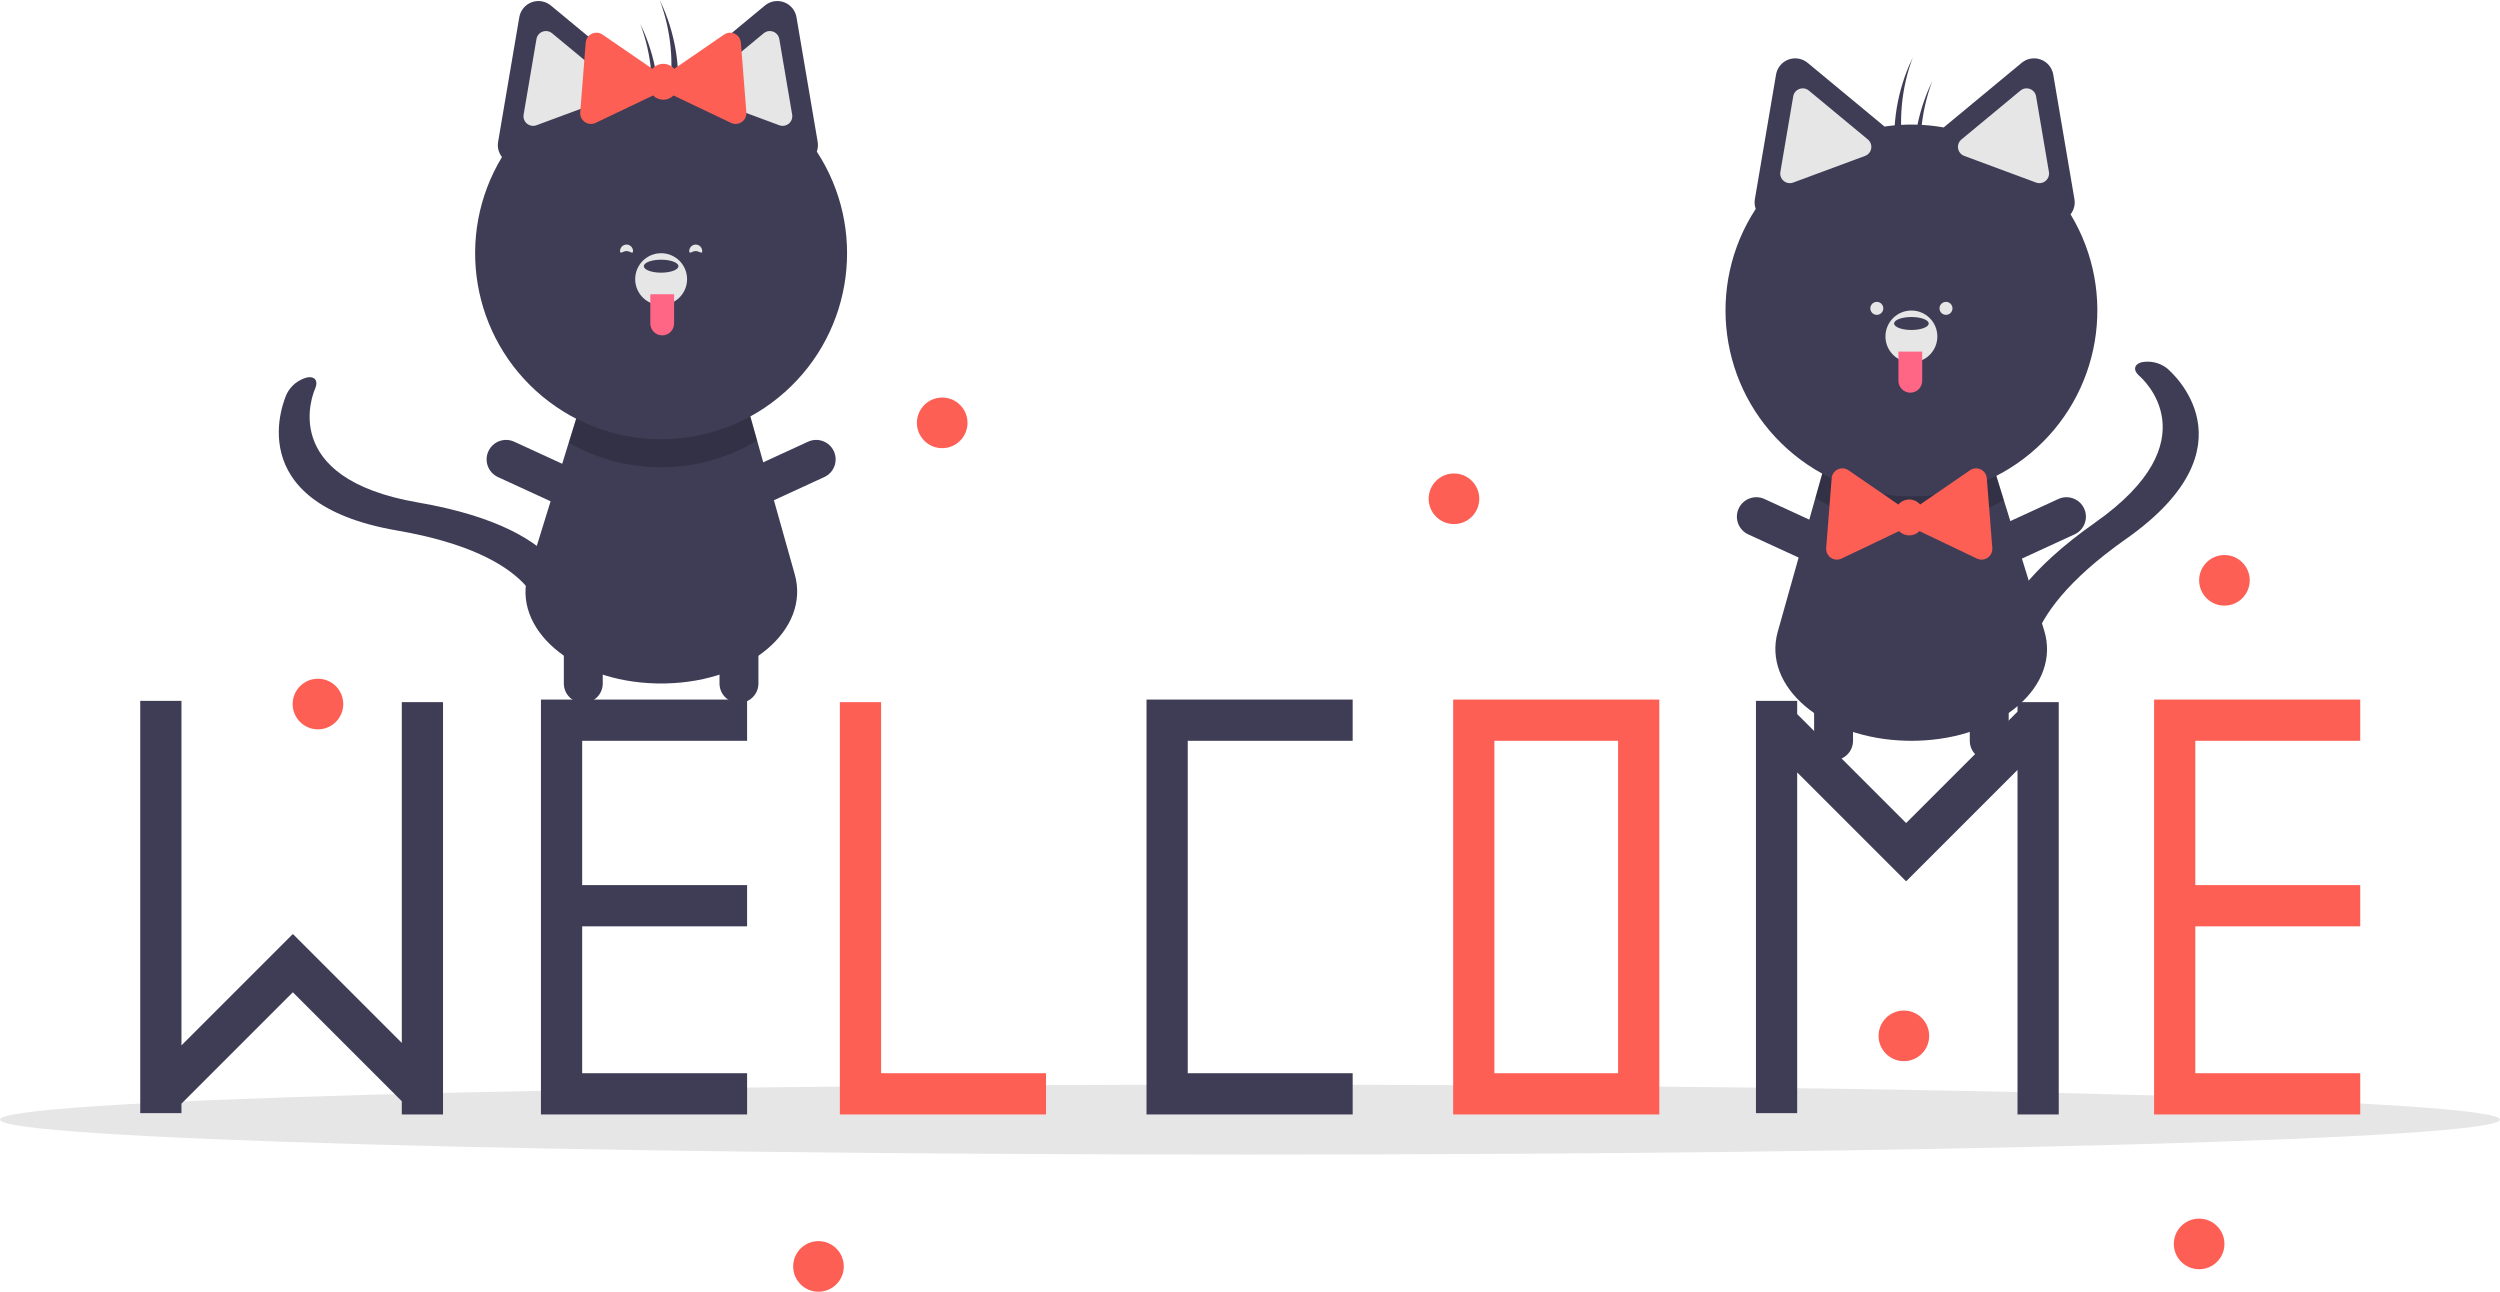
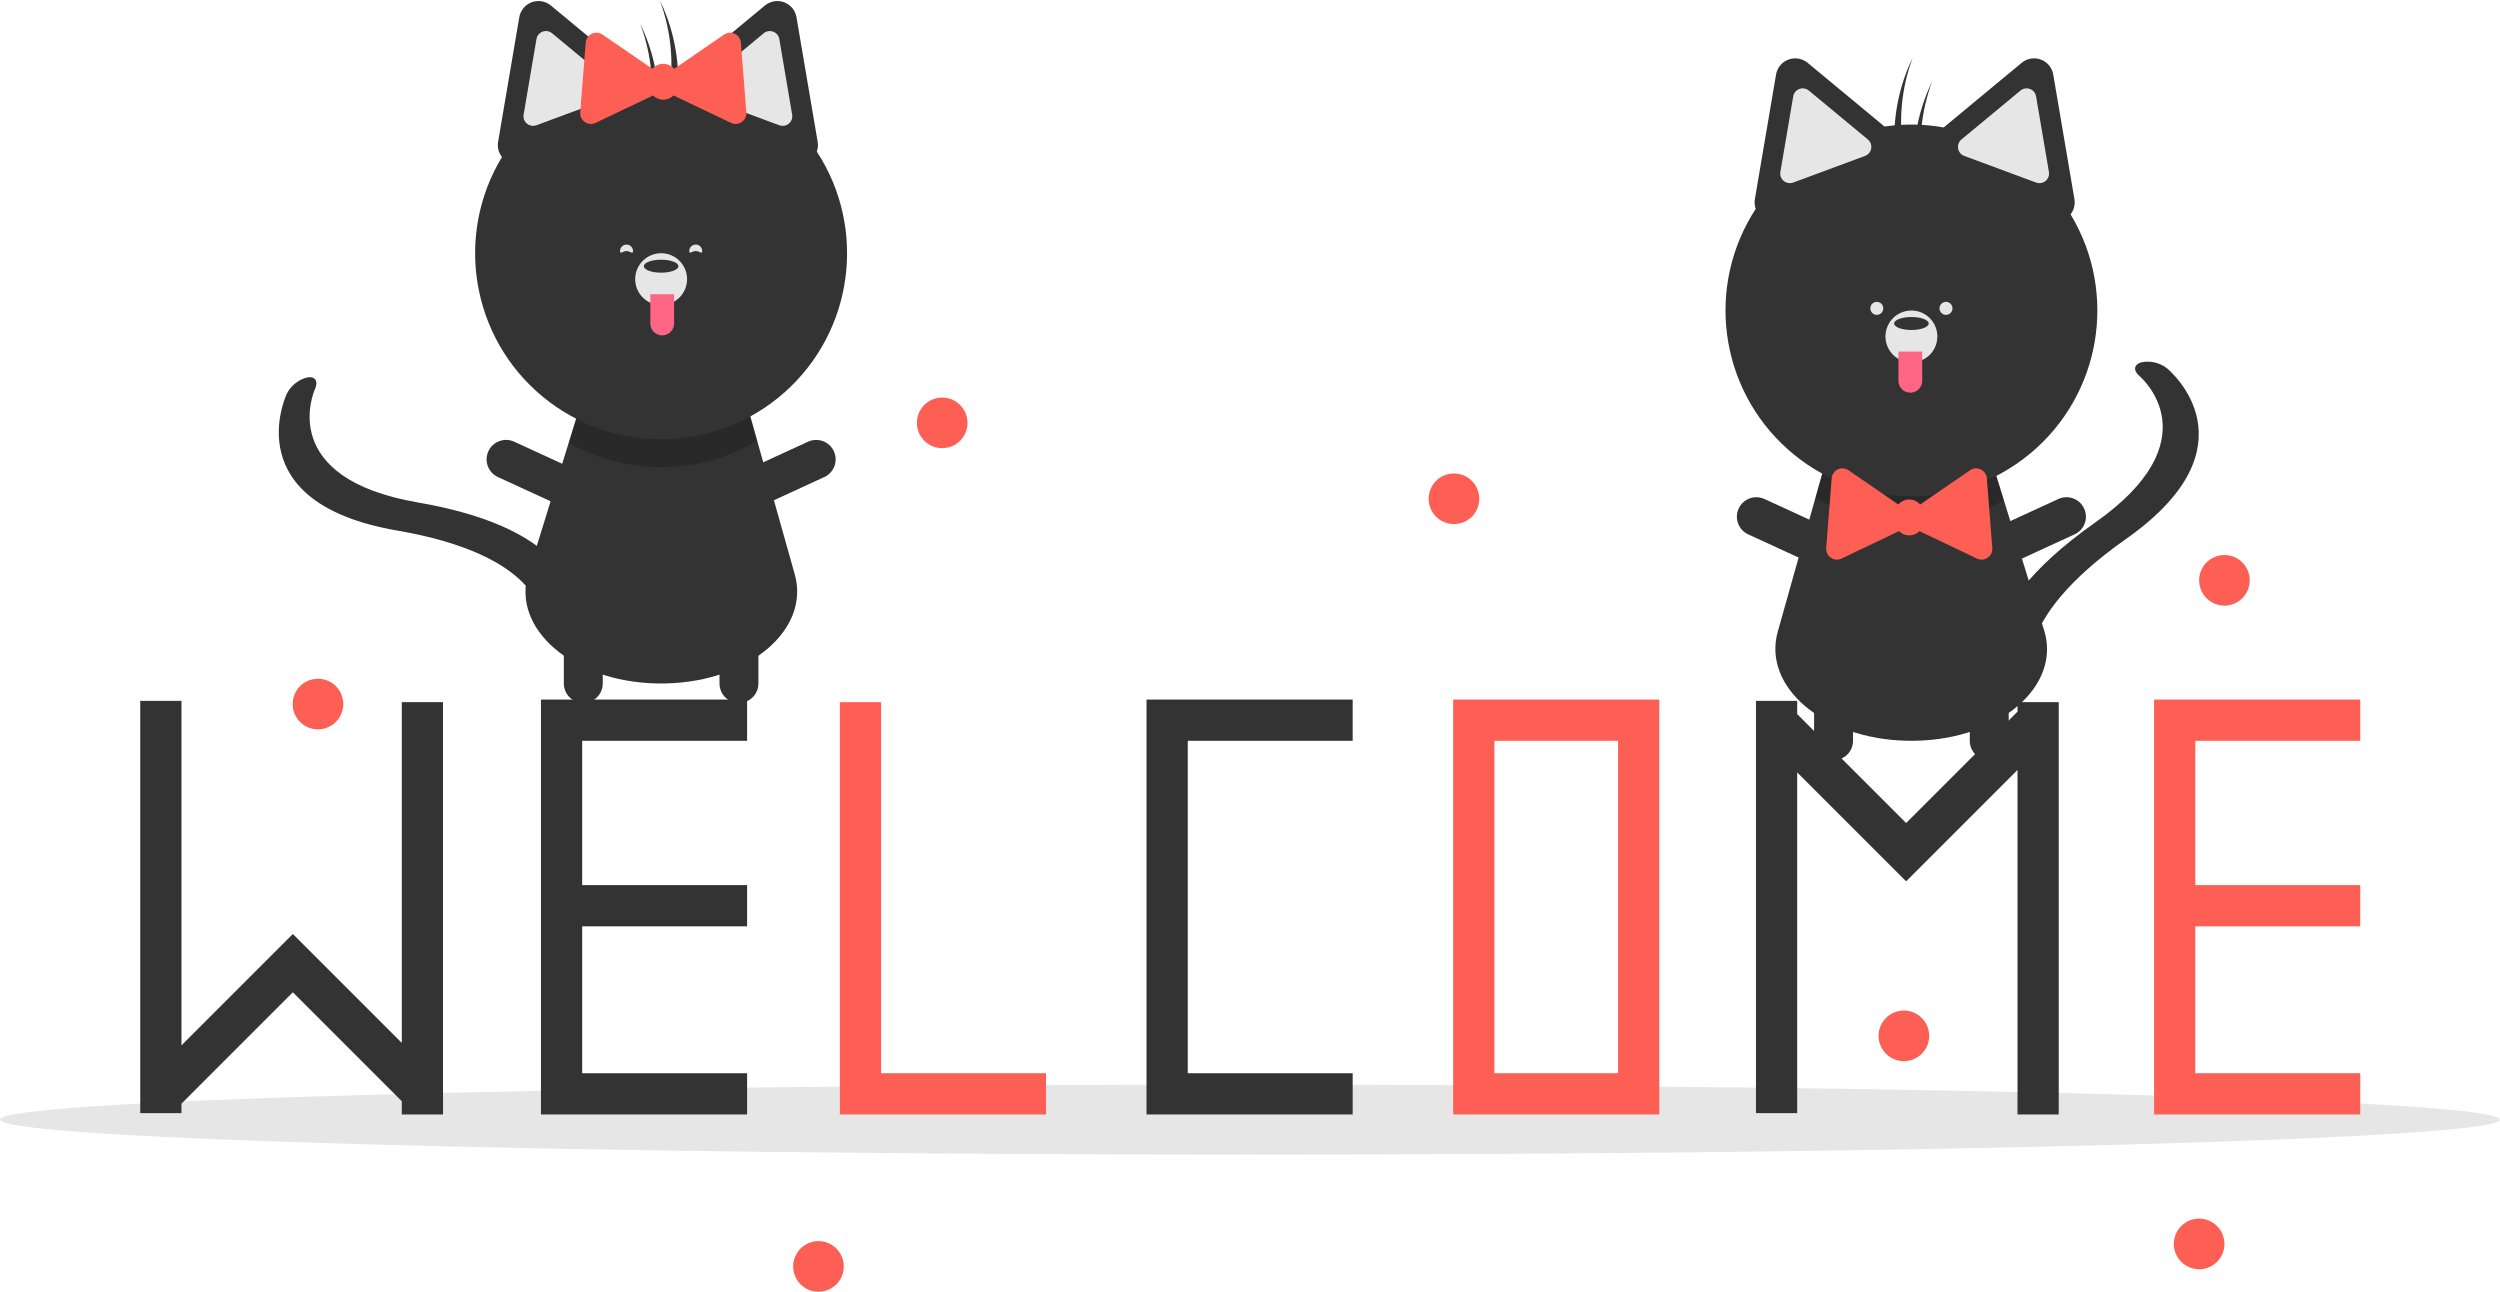
<svg xmlns="http://www.w3.org/2000/svg" id="a767eac7-073f-42f5-be07-7b01228cc98c" data-name="Layer 1" width="889.076" height="459.38" viewBox="0 0 889.076 459.38">
  <ellipse cx="444.538" cy="398.169" rx="444.538" ry="12.435" fill="#e6e6e6" />
-   <path d="M836.907,483.742c-.561.008-1.123.015-1.692.015s-1.13-.008-1.692-.015c-29.757-.677-51.326-19.269-45.836-38.777l13.387-47.589,3.383-12.041,59.976,1.023,3.645,11.78,14.348,46.366C888.502,464.119,866.934,483.065,836.907,483.742Z" transform="translate(-155.4622 -220.3102)" fill="#3f3d56" />
+   <path d="M836.907,483.742c-.561.008-1.123.015-1.692.015s-1.13-.008-1.692-.015c-29.757-.677-51.326-19.269-45.836-38.777l13.387-47.589,3.383-12.041,59.976,1.023,3.645,11.78,14.348,46.366C888.502,464.119,866.934,483.065,836.907,483.742Z" transform="translate(-155.4622 -220.3102)" fill="#333" />
  <path d="M868.079,398.137a66.201,66.201,0,0,1-67.004-.761l3.383-12.041,59.976,1.023Z" transform="translate(-155.4622 -220.3102)" opacity="0.2" />
-   <path d="M865.548,446.544c2.591-9.656,11.106-23.585,34.987-40.38,41.648-29.294,16.803-51.259,15.727-52.18-2.258-1.93-1.925-4.098.775-4.839a11.224,11.224,0,0,1,9.034,2.103c1.348,1.115,32.459,27.683-14.537,60.734-42.295,29.75-33.302,49.169-33.199,49.355,1.133,2.077-.684,3.739-4.063,3.716s-7.039-1.723-8.176-3.797C865.856,460.818,863.135,455.533,865.548,446.544Z" transform="translate(-155.4622 -220.3102)" fill="#3f3d56" />
-   <path d="M807.534,490.677a6.92,6.92,0,0,1-6.92-6.92V453.769a6.92,6.92,0,0,1,13.841,0v29.988A6.92,6.92,0,0,1,807.534,490.677Z" transform="translate(-155.4622 -220.3102)" fill="#3f3d56" />
-   <path d="M813.602,419.484a6.92,6.92,0,0,1-9.179,3.394l-27.243-12.534a6.92,6.92,0,0,1,5.785-12.574l27.243,12.534A6.92,6.92,0,0,1,813.602,419.484Z" transform="translate(-155.4622 -220.3102)" fill="#3f3d56" />
-   <path d="M856.829,419.484a6.92,6.92,0,0,0,9.179,3.394l27.243-12.534a6.92,6.92,0,0,0-5.785-12.574l-27.243,12.534A6.92,6.92,0,0,0,856.829,419.484Z" transform="translate(-155.4622 -220.3102)" fill="#3f3d56" />
-   <path d="M862.897,490.677a6.92,6.92,0,0,0,6.92-6.92V453.769a6.92,6.92,0,1,0-13.841,0v29.988A6.92,6.92,0,0,0,862.897,490.677Z" transform="translate(-155.4622 -220.3102)" fill="#3f3d56" />
-   <path d="M891.818,296.535a6.806,6.806,0,0,0,1.373-5.408l-3.766-22.157-3.766-22.157a6.913,6.913,0,0,0-11.226-4.164L857.127,256.988l-10.426,8.64a65.694,65.694,0,0,0-21.047-.317l-10.043-8.322-17.305-14.34a6.913,6.913,0,0,0-11.226,4.164l-3.766,22.157-3.766,22.157a6.844,6.844,0,0,0,.301,3.474,66.118,66.118,0,1,0,111.969,1.935Z" transform="translate(-155.4622 -220.3102)" fill="#3f3d56" />
+   <path d="M865.548,446.544c2.591-9.656,11.106-23.585,34.987-40.38,41.648-29.294,16.803-51.259,15.727-52.18-2.258-1.93-1.925-4.098.775-4.839a11.224,11.224,0,0,1,9.034,2.103c1.348,1.115,32.459,27.683-14.537,60.734-42.295,29.75-33.302,49.169-33.199,49.355,1.133,2.077-.684,3.739-4.063,3.716s-7.039-1.723-8.176-3.797C865.856,460.818,863.135,455.533,865.548,446.544Z" transform="translate(-155.4622 -220.3102)" fill="#333" />
+   <path d="M807.534,490.677a6.92,6.92,0,0,1-6.92-6.92V453.769a6.92,6.92,0,0,1,13.841,0v29.988A6.92,6.92,0,0,1,807.534,490.677Z" transform="translate(-155.4622 -220.3102)" fill="#333" />
+   <path d="M813.602,419.484a6.92,6.92,0,0,1-9.179,3.394l-27.243-12.534a6.92,6.92,0,0,1,5.785-12.574l27.243,12.534A6.92,6.92,0,0,1,813.602,419.484Z" transform="translate(-155.4622 -220.3102)" fill="#333" />
+   <path d="M856.829,419.484a6.92,6.92,0,0,0,9.179,3.394l27.243-12.534a6.92,6.92,0,0,0-5.785-12.574l-27.243,12.534A6.92,6.92,0,0,0,856.829,419.484Z" transform="translate(-155.4622 -220.3102)" fill="#333" />
+   <path d="M862.897,490.677a6.92,6.92,0,0,0,6.92-6.92V453.769a6.92,6.92,0,1,0-13.841,0v29.988A6.92,6.92,0,0,0,862.897,490.677Z" transform="translate(-155.4622 -220.3102)" fill="#333" />
+   <path d="M891.818,296.535a6.806,6.806,0,0,0,1.373-5.408l-3.766-22.157-3.766-22.157a6.913,6.913,0,0,0-11.226-4.164L857.127,256.988l-10.426,8.64a65.694,65.694,0,0,0-21.047-.317l-10.043-8.322-17.305-14.34a6.913,6.913,0,0,0-11.226,4.164l-3.766,22.157-3.766,22.157a6.844,6.844,0,0,0,.301,3.474,66.118,66.118,0,1,0,111.969,1.935Z" transform="translate(-155.4622 -220.3102)" fill="#333" />
  <path d="M796.572,251.728a3.447,3.447,0,0,0-1.202.218,3.388,3.388,0,0,0-2.184,2.635L788.618,281.451a3.423,3.423,0,0,0,4.565,3.782l25.553-9.479a3.422,3.422,0,0,0,.993-5.844l-0-.001-20.985-17.39A3.392,3.392,0,0,0,796.572,251.728Z" transform="translate(-155.4622 -220.3102)" fill="#e6e6e6" />
  <path d="M876.167,251.728a3.392,3.392,0,0,0-2.172.792l-20.986,17.391a3.422,3.422,0,0,0,.993,5.844l25.553,9.479a3.423,3.423,0,0,0,4.565-3.782l-4.567-26.87a3.388,3.388,0,0,0-2.184-2.635A3.447,3.447,0,0,0,876.167,251.728Z" transform="translate(-155.4622 -220.3102)" fill="#e6e6e6" />
  <circle cx="679.753" cy="119.658" r="9.227" fill="#e6e6e6" />
-   <ellipse cx="679.753" cy="115.044" rx="6.151" ry="2.307" fill="#3f3d56" />
+   <ellipse cx="679.753" cy="115.044" rx="6.151" ry="2.307" fill="#333" />
  <path d="M675.14,125.04H683.598a0,0,0,0,1,0,0v10.38a4.229,4.229,0,0,1-4.229,4.229h0a4.229,4.229,0,0,1-4.229-4.229V125.04a0,0,0,0,1,0,0Z" fill="#ff6584" />
-   <path d="M835.729,240.69c-.444.92-.874,1.849-1.279,2.798a65.818,65.818,0,0,0-4.651,35.344c.866-1.256,1.776-2.565,2.701-3.888A65.775,65.775,0,0,1,835.729,240.69Z" transform="translate(-155.4622 -220.3102)" fill="#3f3d56" />
-   <path d="M842.649,249.148c-.444.92-.874,1.849-1.279,2.798A65.818,65.818,0,0,0,836.719,287.29c.866-1.256,1.776-2.565,2.701-3.888A65.775,65.775,0,0,1,842.649,249.148Z" transform="translate(-155.4622 -220.3102)" fill="#3f3d56" />
+   <path d="M835.729,240.69c-.444.92-.874,1.849-1.279,2.798a65.818,65.818,0,0,0-4.651,35.344c.866-1.256,1.776-2.565,2.701-3.888A65.775,65.775,0,0,1,835.729,240.69Z" transform="translate(-155.4622 -220.3102)" fill="#333" />
+   <path d="M842.649,249.148c-.444.92-.874,1.849-1.279,2.798A65.818,65.818,0,0,0,836.719,287.29c.866-1.256,1.776-2.565,2.701-3.888A65.775,65.775,0,0,1,842.649,249.148Z" transform="translate(-155.4622 -220.3102)" fill="#333" />
  <path d="M863.985,415.199l-.975-12.398-.975-12.398a3.825,3.825,0,0,0-5.98-2.853l-10.25,7.043-7.485,5.143a5.095,5.095,0,0,0-7.749,0l-7.485-5.143L812.838,387.55a3.825,3.825,0,0,0-5.98,2.853l-.975,12.398-.975,12.398a3.825,3.825,0,0,0,5.461,3.752l11.224-5.355,9.223-4.4a5.101,5.101,0,0,0,7.262,0l9.223,4.4,11.224,5.355A3.825,3.825,0,0,0,863.985,415.199Z" transform="translate(-155.4622 -220.3102)" fill="#fe5f55" />
  <circle cx="667.451" cy="109.662" r="2.307" fill="#e6e6e6" />
  <circle cx="692.056" cy="109.662" r="2.307" fill="#e6e6e6" />
-   <path d="M388.888,463.362c.561.008,1.123.015,1.692.015s1.13-.008,1.692-.015c29.757-.677,51.326-19.269,45.836-38.777l-13.387-47.589L421.336,364.955l-59.976,1.023-3.645,11.78-14.348,46.366C337.293,443.739,358.861,462.685,388.888,463.362Z" transform="translate(-155.4622 -220.3102)" fill="#3f3d56" />
+   <path d="M388.888,463.362c.561.008,1.123.015,1.692.015s1.13-.008,1.692-.015c29.757-.677,51.326-19.269,45.836-38.777l-13.387-47.589L421.336,364.955l-59.976,1.023-3.645,11.78-14.348,46.366C337.293,443.739,358.861,462.685,388.888,463.362Z" transform="translate(-155.4622 -220.3102)" fill="#333" />
  <path d="M357.715,377.758a66.201,66.201,0,0,0,67.004-.761L421.336,364.955l-59.976,1.023Z" transform="translate(-155.4622 -220.3102)" opacity="0.2" />
-   <path d="M352.962,420.524c-6.473-7.619-20.13-16.565-48.9-21.526-50.177-8.656-37.121-39.139-36.542-40.432,1.215-2.711-.014-4.527-2.771-4.041a11.224,11.224,0,0,0-7.266,5.766c-.741,1.585-17.492,38.91,39.127,48.673,50.957,8.79,51.139,30.19,51.125,30.403-.136,2.362,2.218,3.087,5.263,1.62s5.625-4.569,5.765-6.931C358.791,433.557,358.99,427.616,352.962,420.524Z" transform="translate(-155.4622 -220.3102)" fill="#3f3d56" />
-   <path d="M418.261,470.298a6.92,6.92,0,0,0,6.92-6.92V433.389a6.92,6.92,0,0,0-13.841,0v29.988A6.92,6.92,0,0,0,418.261,470.298Z" transform="translate(-155.4622 -220.3102)" fill="#3f3d56" />
-   <path d="M412.193,399.105a6.92,6.92,0,0,0,9.179,3.394l27.243-12.534a6.92,6.92,0,1,0-5.785-12.574l-27.243,12.534A6.92,6.92,0,0,0,412.193,399.105Z" transform="translate(-155.4622 -220.3102)" fill="#3f3d56" />
-   <path d="M368.966,399.105a6.92,6.92,0,0,1-9.179,3.394l-27.243-12.534a6.92,6.92,0,1,1,5.785-12.574l27.243,12.534A6.92,6.92,0,0,1,368.966,399.105Z" transform="translate(-155.4622 -220.3102)" fill="#3f3d56" />
-   <path d="M362.898,470.298a6.92,6.92,0,0,1-6.92-6.92V433.389a6.92,6.92,0,0,1,13.841,0v29.988A6.92,6.92,0,0,1,362.898,470.298Z" transform="translate(-155.4622 -220.3102)" fill="#3f3d56" />
-   <path d="M445.947,274.221a6.844,6.844,0,0,0,.301-3.474l-3.766-22.157-3.766-22.157a6.913,6.913,0,0,0-11.226-4.164l-17.305,14.34L400.141,244.931a65.694,65.694,0,0,0-21.047.317l-10.426-8.64-17.305-14.34a6.913,6.913,0,0,0-11.226,4.164L336.37,248.59l-3.766,22.157a6.806,6.806,0,0,0,1.373,5.408,66.137,66.137,0,1,0,111.969-1.935Z" transform="translate(-155.4622 -220.3102)" fill="#3f3d56" />
+   <path d="M352.962,420.524c-6.473-7.619-20.13-16.565-48.9-21.526-50.177-8.656-37.121-39.139-36.542-40.432,1.215-2.711-.014-4.527-2.771-4.041a11.224,11.224,0,0,0-7.266,5.766c-.741,1.585-17.492,38.91,39.127,48.673,50.957,8.79,51.139,30.19,51.125,30.403-.136,2.362,2.218,3.087,5.263,1.62s5.625-4.569,5.765-6.931C358.791,433.557,358.99,427.616,352.962,420.524Z" transform="translate(-155.4622 -220.3102)" fill="#333" />
+   <path d="M418.261,470.298a6.92,6.92,0,0,0,6.92-6.92V433.389a6.92,6.92,0,0,0-13.841,0v29.988A6.92,6.92,0,0,0,418.261,470.298Z" transform="translate(-155.4622 -220.3102)" fill="#333" />
+   <path d="M412.193,399.105a6.92,6.92,0,0,0,9.179,3.394l27.243-12.534a6.92,6.92,0,1,0-5.785-12.574l-27.243,12.534A6.92,6.92,0,0,0,412.193,399.105Z" transform="translate(-155.4622 -220.3102)" fill="#333" />
+   <path d="M368.966,399.105a6.92,6.92,0,0,1-9.179,3.394l-27.243-12.534a6.92,6.92,0,1,1,5.785-12.574l27.243,12.534A6.92,6.92,0,0,1,368.966,399.105Z" transform="translate(-155.4622 -220.3102)" fill="#333" />
+   <path d="M362.898,470.298a6.92,6.92,0,0,1-6.92-6.92V433.389a6.92,6.92,0,0,1,13.841,0v29.988A6.92,6.92,0,0,1,362.898,470.298Z" transform="translate(-155.4622 -220.3102)" fill="#333" />
+   <path d="M445.947,274.221a6.844,6.844,0,0,0,.301-3.474l-3.766-22.157-3.766-22.157a6.913,6.913,0,0,0-11.226-4.164l-17.305,14.34L400.141,244.931a65.694,65.694,0,0,0-21.047.317l-10.426-8.64-17.305-14.34a6.913,6.913,0,0,0-11.226,4.164L336.37,248.59l-3.766,22.157a6.806,6.806,0,0,0,1.373,5.408,66.137,66.137,0,1,0,111.969-1.935Z" transform="translate(-155.4622 -220.3102)" fill="#333" />
  <path d="M427.051,232.14,406.066,249.53l-0.0.001a3.422,3.422,0,0,0,.993,5.844l25.553,9.479a3.423,3.423,0,0,0,4.565-3.782l-4.567-26.87a3.388,3.388,0,0,0-2.184-2.635,3.447,3.447,0,0,0-1.202-.218A3.392,3.392,0,0,0,427.051,232.14Z" transform="translate(-155.4622 -220.3102)" fill="#e6e6e6" />
  <path d="M348.427,231.566a3.388,3.388,0,0,0-2.184,2.635l-4.567,26.87a3.423,3.423,0,0,0,4.565,3.782l25.553-9.479a3.422,3.422,0,0,0,.993-5.844l-20.986-17.391a3.392,3.392,0,0,0-2.172-.792A3.447,3.447,0,0,0,348.427,231.566Z" transform="translate(-155.4622 -220.3102)" fill="#e6e6e6" />
  <circle cx="235.117" cy="99.278" r="9.227" fill="#e6e6e6" />
-   <ellipse cx="235.117" cy="94.665" rx="6.151" ry="2.307" fill="#3f3d56" />
+   <ellipse cx="235.117" cy="94.665" rx="6.151" ry="2.307" fill="#333" />
  <path d="M390.964,324.971h0A4.229,4.229,0,0,1,395.193,329.2v10.38a0,0,0,0,1,0,0h-8.458a0,0,0,0,1,0,0V329.2A4.229,4.229,0,0,1,390.964,324.971Z" transform="translate(626.4652 444.2411) rotate(-180)" fill="#ff6584" />
-   <path d="M390.066,220.31c.444.92.874,1.849,1.279,2.798a65.818,65.818,0,0,1,4.651,35.344c-.866-1.256-1.776-2.565-2.701-3.888A65.775,65.775,0,0,0,390.066,220.31Z" transform="translate(-155.4622 -220.3102)" fill="#3f3d56" />
-   <path d="M383.146,228.768c.444.92.874,1.849,1.279,2.798a65.818,65.818,0,0,1,4.651,35.344c-.866-1.256-1.776-2.565-2.701-3.888A65.775,65.775,0,0,0,383.146,228.768Z" transform="translate(-155.4622 -220.3102)" fill="#3f3d56" />
+   <path d="M390.066,220.31c.444.92.874,1.849,1.279,2.798a65.818,65.818,0,0,1,4.651,35.344c-.866-1.256-1.776-2.565-2.701-3.888A65.775,65.775,0,0,0,390.066,220.31Z" transform="translate(-155.4622 -220.3102)" fill="#333" />
+   <path d="M383.146,228.768c.444.92.874,1.849,1.279,2.798a65.818,65.818,0,0,1,4.651,35.344c-.866-1.256-1.776-2.565-2.701-3.888A65.775,65.775,0,0,0,383.146,228.768Z" transform="translate(-155.4622 -220.3102)" fill="#333" />
  <path d="M361.81,260.258l.975-12.398.975-12.398a3.825,3.825,0,0,1,5.98-2.853l10.25,7.043,7.485,5.143a5.095,5.095,0,0,1,7.749,0l7.485-5.143,10.25-7.043a3.825,3.825,0,0,1,5.98,2.853l.975,12.398.975,12.398a3.825,3.825,0,0,1-5.461,3.752L404.202,258.655l-9.223-4.4a5.101,5.101,0,0,1-7.262,0l-9.223,4.4L367.27,264.01A3.825,3.825,0,0,1,361.81,260.258Z" transform="translate(-155.4622 -220.3102)" fill="#fe5f55" />
  <path d="M400.575,309.592c0,1.274,1.033,0,2.307,0s2.307,1.274,2.307,0a2.307,2.307,0,0,0-4.614,0Z" transform="translate(-155.4622 -220.3102)" fill="#e6e6e6" />
  <path d="M380.583,309.592c0,1.274-1.033,0-2.307,0s-2.307,1.274-2.307,0a2.307,2.307,0,0,1,4.614,0Z" transform="translate(-155.4622 -220.3102)" fill="#e6e6e6" />
-   <polygon points="481.05 263.451 481.05 248.788 407.736 248.788 407.736 249.705 407.736 263.451 407.736 381.67 407.736 396.333 422.399 396.333 481.05 396.333 481.05 381.67 422.399 381.67 422.399 263.451 481.05 263.451" fill="#3f3d56" />
+   <polygon points="481.05 263.451 481.05 248.788 407.736 248.788 407.736 249.705 407.736 263.451 407.736 381.67 407.736 396.333 422.399 396.333 481.05 396.333 481.05 381.67 422.399 381.67 422.399 263.451 481.05 263.451" fill="#333" />
  <path d="M672.253,469.099V616.643h73.314V469.099Zm58.651,132.882h-43.988V483.761h43.988Z" transform="translate(-155.4622 -220.3102)" fill="#fe5f55" />
  <polygon points="313.344 381.67 313.344 249.705 298.681 249.705 298.681 381.67 298.681 396.333 313.344 396.333 371.995 396.333 371.995 381.67 313.344 381.67" fill="#fe5f55" />
-   <polygon points="265.69 263.451 265.69 248.788 192.376 248.788 192.376 249.705 192.376 263.451 192.376 314.771 192.376 329.434 192.376 381.67 192.376 396.333 207.039 396.333 265.69 396.333 265.69 381.67 207.039 381.67 207.039 329.434 265.69 329.434 265.69 314.771 207.039 314.771 207.039 263.451 265.69 263.451" fill="#3f3d56" />
+   <polygon points="265.69 263.451 265.69 248.788 192.376 248.788 192.376 249.705 192.376 263.451 192.376 314.771 192.376 329.434 192.376 381.67 192.376 396.333 207.039 396.333 265.69 396.333 265.69 381.67 207.039 381.67 207.039 329.434 265.69 329.434 265.69 314.771 207.039 314.771 207.039 263.451 265.69 263.451" fill="#333" />
  <polygon points="839.372 263.451 839.372 248.788 766.058 248.788 766.058 249.705 766.058 263.451 766.058 314.771 766.058 329.434 766.058 381.67 766.058 396.333 780.721 396.333 839.372 396.333 839.372 381.67 780.721 381.67 780.721 329.434 839.372 329.434 839.372 314.771 780.721 314.771 780.721 263.451 839.372 263.451" fill="#fe5f55" />
-   <polygon points="142.889 249.705 142.889 370.89 104.228 332.23 104.14 332.319 104.058 332.237 64.535 371.76 64.535 249.247 49.872 249.247 49.872 395.875 64.535 395.875 64.535 392.496 104.147 352.884 142.889 391.627 142.889 396.333 157.552 396.333 157.552 249.705 142.889 249.705" fill="#3f3d56" />
-   <polygon points="717.488 249.705 717.488 253.083 677.876 292.695 639.133 253.953 639.133 249.247 624.47 249.247 624.47 395.875 639.133 395.875 639.133 274.689 677.794 313.35 677.883 313.261 677.964 313.342 717.488 273.819 717.488 396.333 732.15 396.333 732.15 249.705 717.488 249.705" fill="#3f3d56" />
+   <polygon points="142.889 249.705 142.889 370.89 104.228 332.23 104.14 332.319 104.058 332.237 64.535 371.76 64.535 249.247 49.872 249.247 49.872 395.875 64.535 395.875 64.535 392.496 104.147 352.884 142.889 391.627 142.889 396.333 157.552 396.333 157.552 249.705 142.889 249.705" fill="#333" />
+   <polygon points="717.488 249.705 717.488 253.083 677.876 292.695 639.133 253.953 639.133 249.247 624.47 249.247 624.47 395.875 639.133 395.875 639.133 274.689 677.794 313.35 677.883 313.261 677.964 313.342 717.488 273.819 717.488 396.333 732.15 396.333 732.15 249.705 717.488 249.705" fill="#333" />
  <circle cx="335.076" cy="150.38" r="9" fill="#fe5f55" />
  <circle cx="113.076" cy="250.38" r="9" fill="#fe5f55" />
  <circle cx="291.076" cy="450.38" r="9" fill="#fe5f55" />
  <circle cx="517.076" cy="177.38" r="9" fill="#fe5f55" />
  <circle cx="782.076" cy="442.38" r="9" fill="#fe5f55" />
  <circle cx="791.076" cy="206.38" r="9" fill="#fe5f55" />
  <circle cx="677.076" cy="368.38" r="9" fill="#fe5f55" />
</svg>
